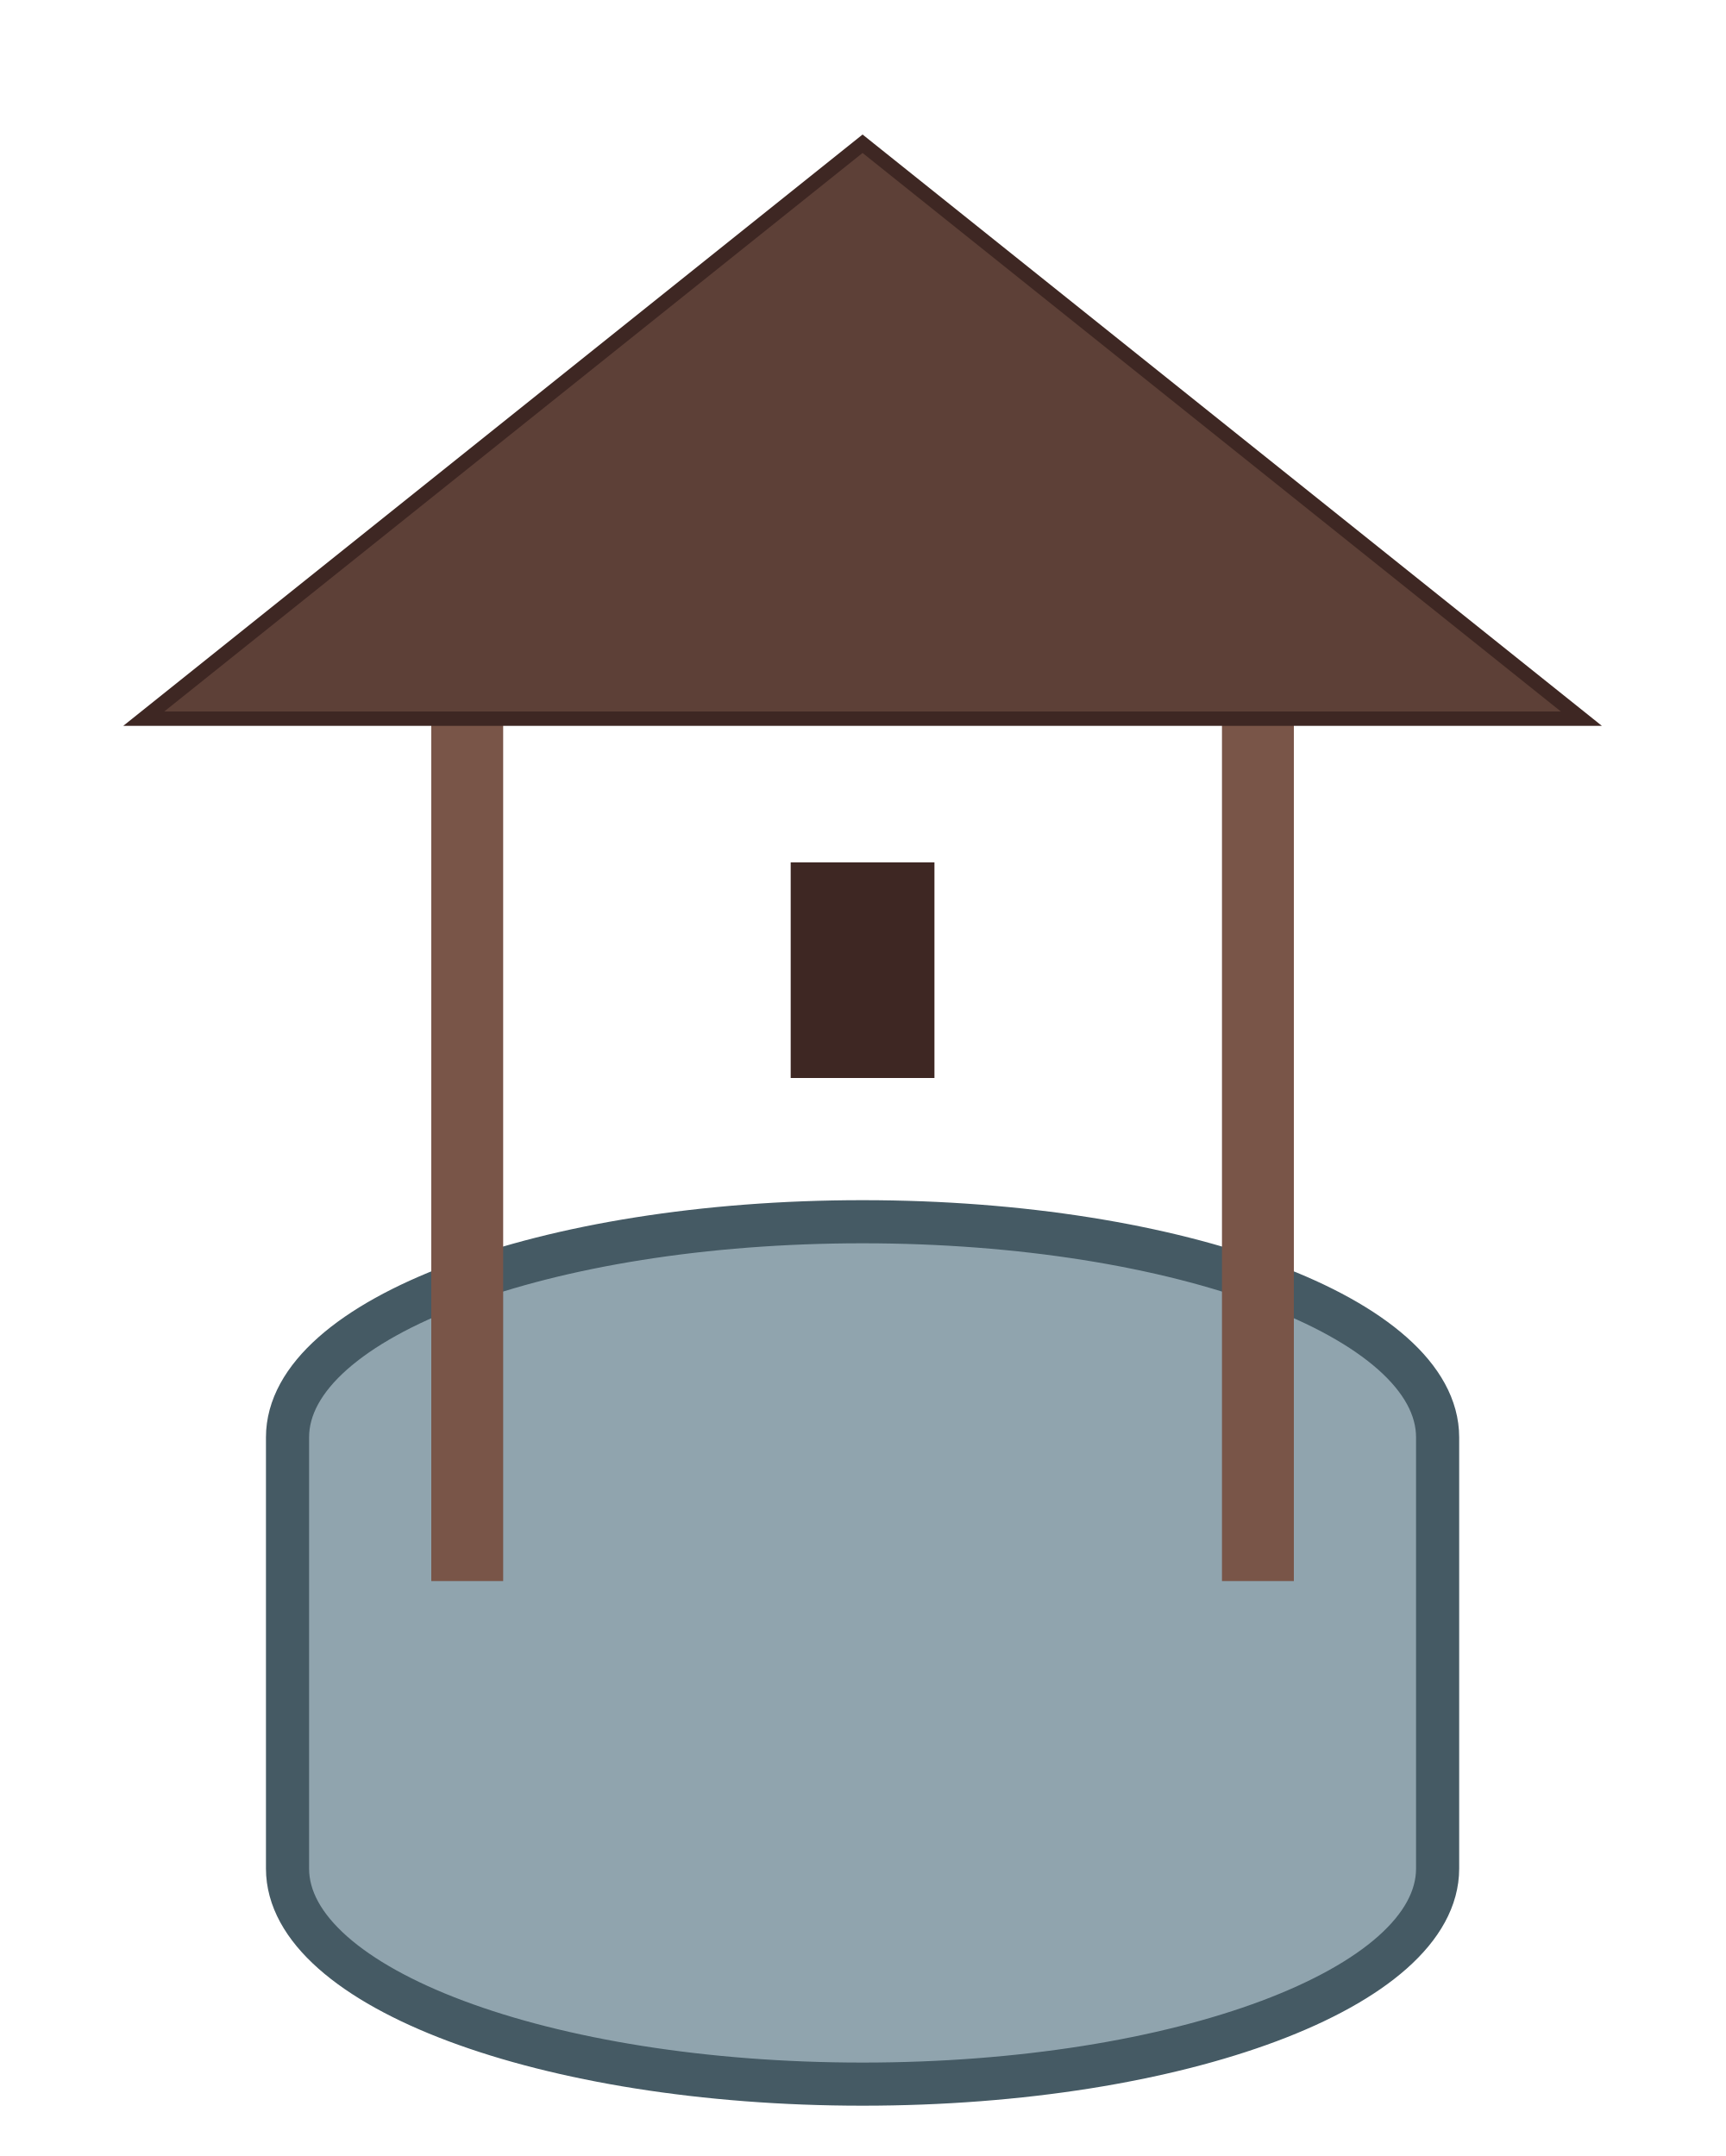
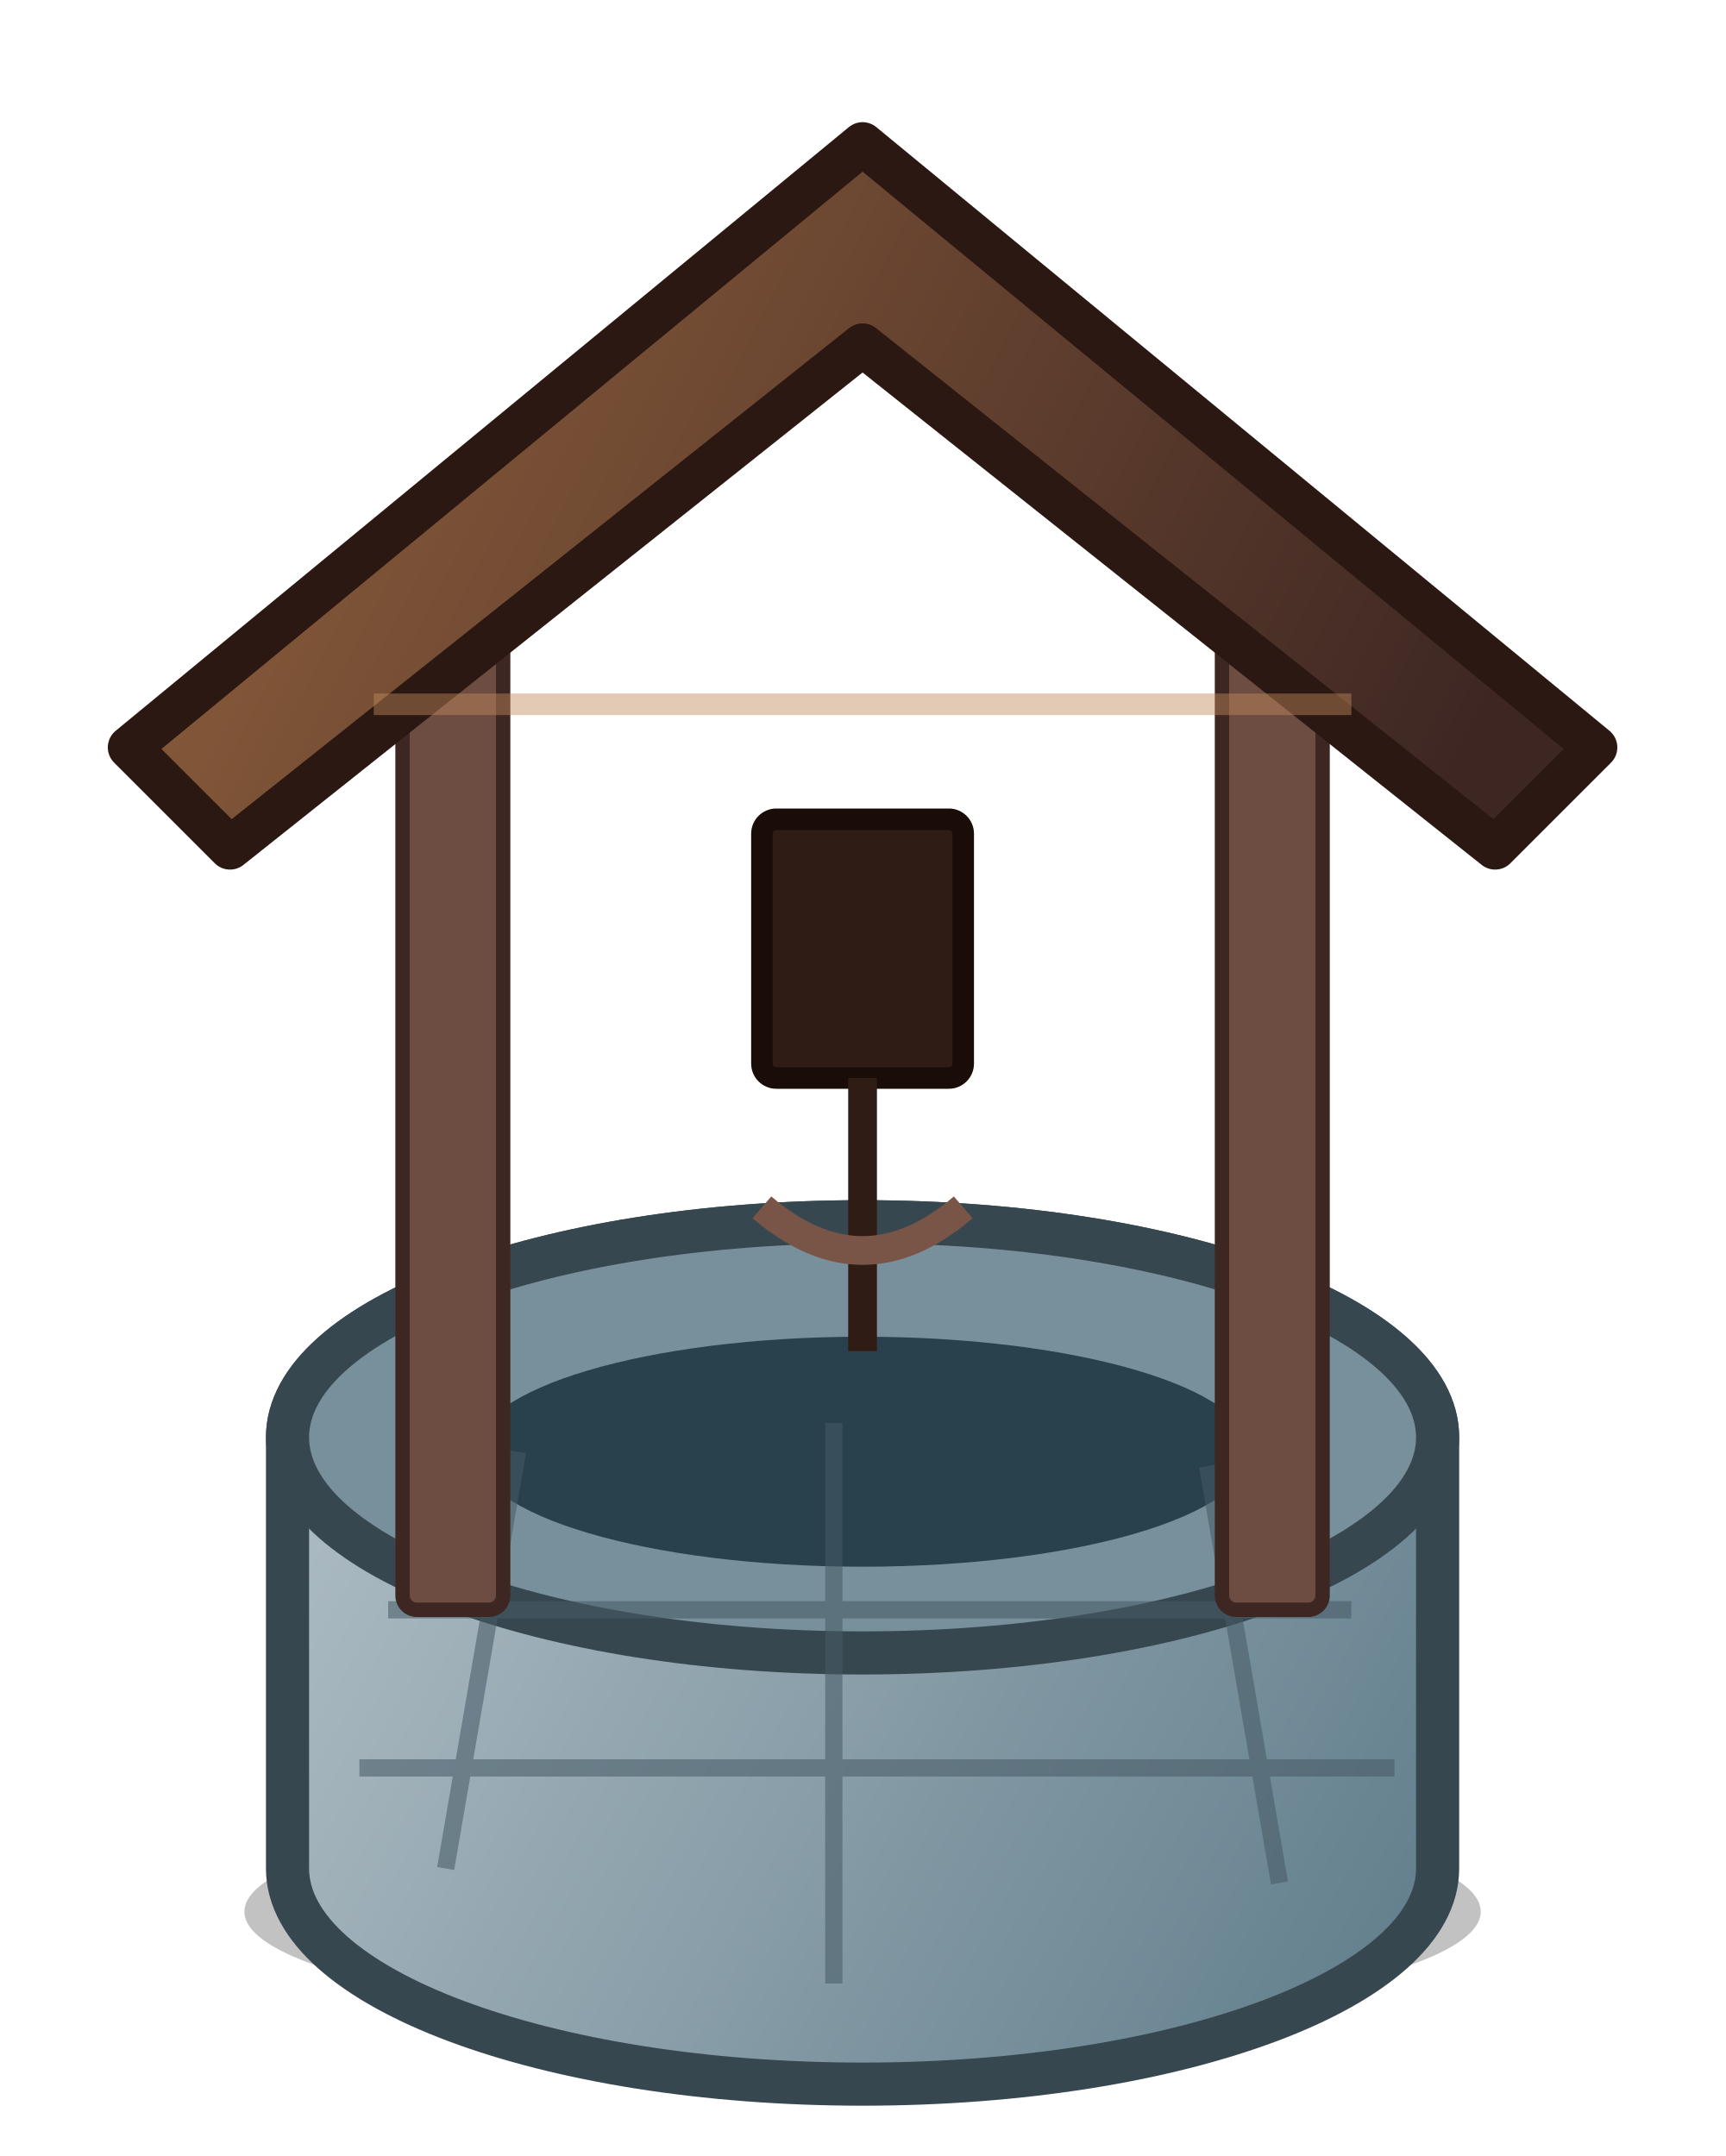
<svg xmlns="http://www.w3.org/2000/svg" width="120" height="150" viewBox="0 0 120 150">
-   <path d="M20 130 A40 15 0 0 0 100 130 L100 100 A40 15 0 0 0 20 100 Z" fill="#90a4ae" stroke="#455a64" stroke-width="3" />
-   <rect x="30" y="40" width="5" height="70" fill="#795548" />
-   <rect x="85" y="40" width="5" height="70" fill="#795548" />
-   <path d="M10 50 L60 10 L110 50 Z" fill="#5d4037" stroke="#3e2723" />
-   <rect x="55" y="60" width="10" height="15" fill="#3e2723" />
+   <defs>
+     <linearGradient id="stone" x1="20" y1="96" x2="100" y2="140" gradientUnits="userSpaceOnUse">
+       <stop offset="0" stop-color="#b0bec5" />
+       <stop offset="1" stop-color="#607d8b" />
+     </linearGradient>
+     <linearGradient id="well-roof" x1="20" y1="15" x2="100" y2="56" gradientUnits="userSpaceOnUse">
+       <stop offset="0" stop-color="#8a5c3b" />
+       <stop offset="1" stop-color="#3e2723" />
+     </linearGradient>
+   </defs>
+   <ellipse cx="60" cy="133" rx="43" ry="8" fill="#0b0b0b" opacity="0.25" />
+   <path d="M20 130 A40 15 0 0 0 100 130 L100 100 A40 15 0 0 0 20 100 Z" fill="url(#stone)" stroke="#37474f" stroke-width="3" />
+   <ellipse cx="60" cy="100" rx="40" ry="15" fill="#78909c" stroke="#37474f" stroke-width="3" />
+   <ellipse cx="60" cy="101" rx="27" ry="8" fill="#1b3340" opacity="0.85" />
+   <path d="M27 112 H94 M25 123 H97 M36 101 L31 130 M58 99 L58 138 M84 102 L89 131" stroke="#455a64" stroke-width="1.2" opacity="0.55" />
+   <rect x="28" y="43" width="7" height="69" rx="1" fill="#6d4c41" stroke="#3e2723" stroke-width="1" />
+   <rect x="85" y="43" width="7" height="69" rx="1" fill="#6d4c41" stroke="#3e2723" stroke-width="1" />
+   <path d="M9 52 L60 10 L111 52 L104 59 L60 24 L16 59 Z" fill="url(#well-roof)" stroke="#2b1812" stroke-width="3" stroke-linejoin="round" />
+   <path d="M26 49 H94" stroke="#c08a5c" stroke-width="1.5" opacity="0.45" />
+   <rect x="53" y="57" width="14" height="18" rx="1" fill="#2f1c15" stroke="#1a0d09" stroke-width="1.5" />
+   <path d="M60 75 V94" stroke="#2f1c15" stroke-width="2" />
+   <path d="M53 84 Q60 90 67 84" fill="none" stroke="#795548" stroke-width="2" />
</svg>
